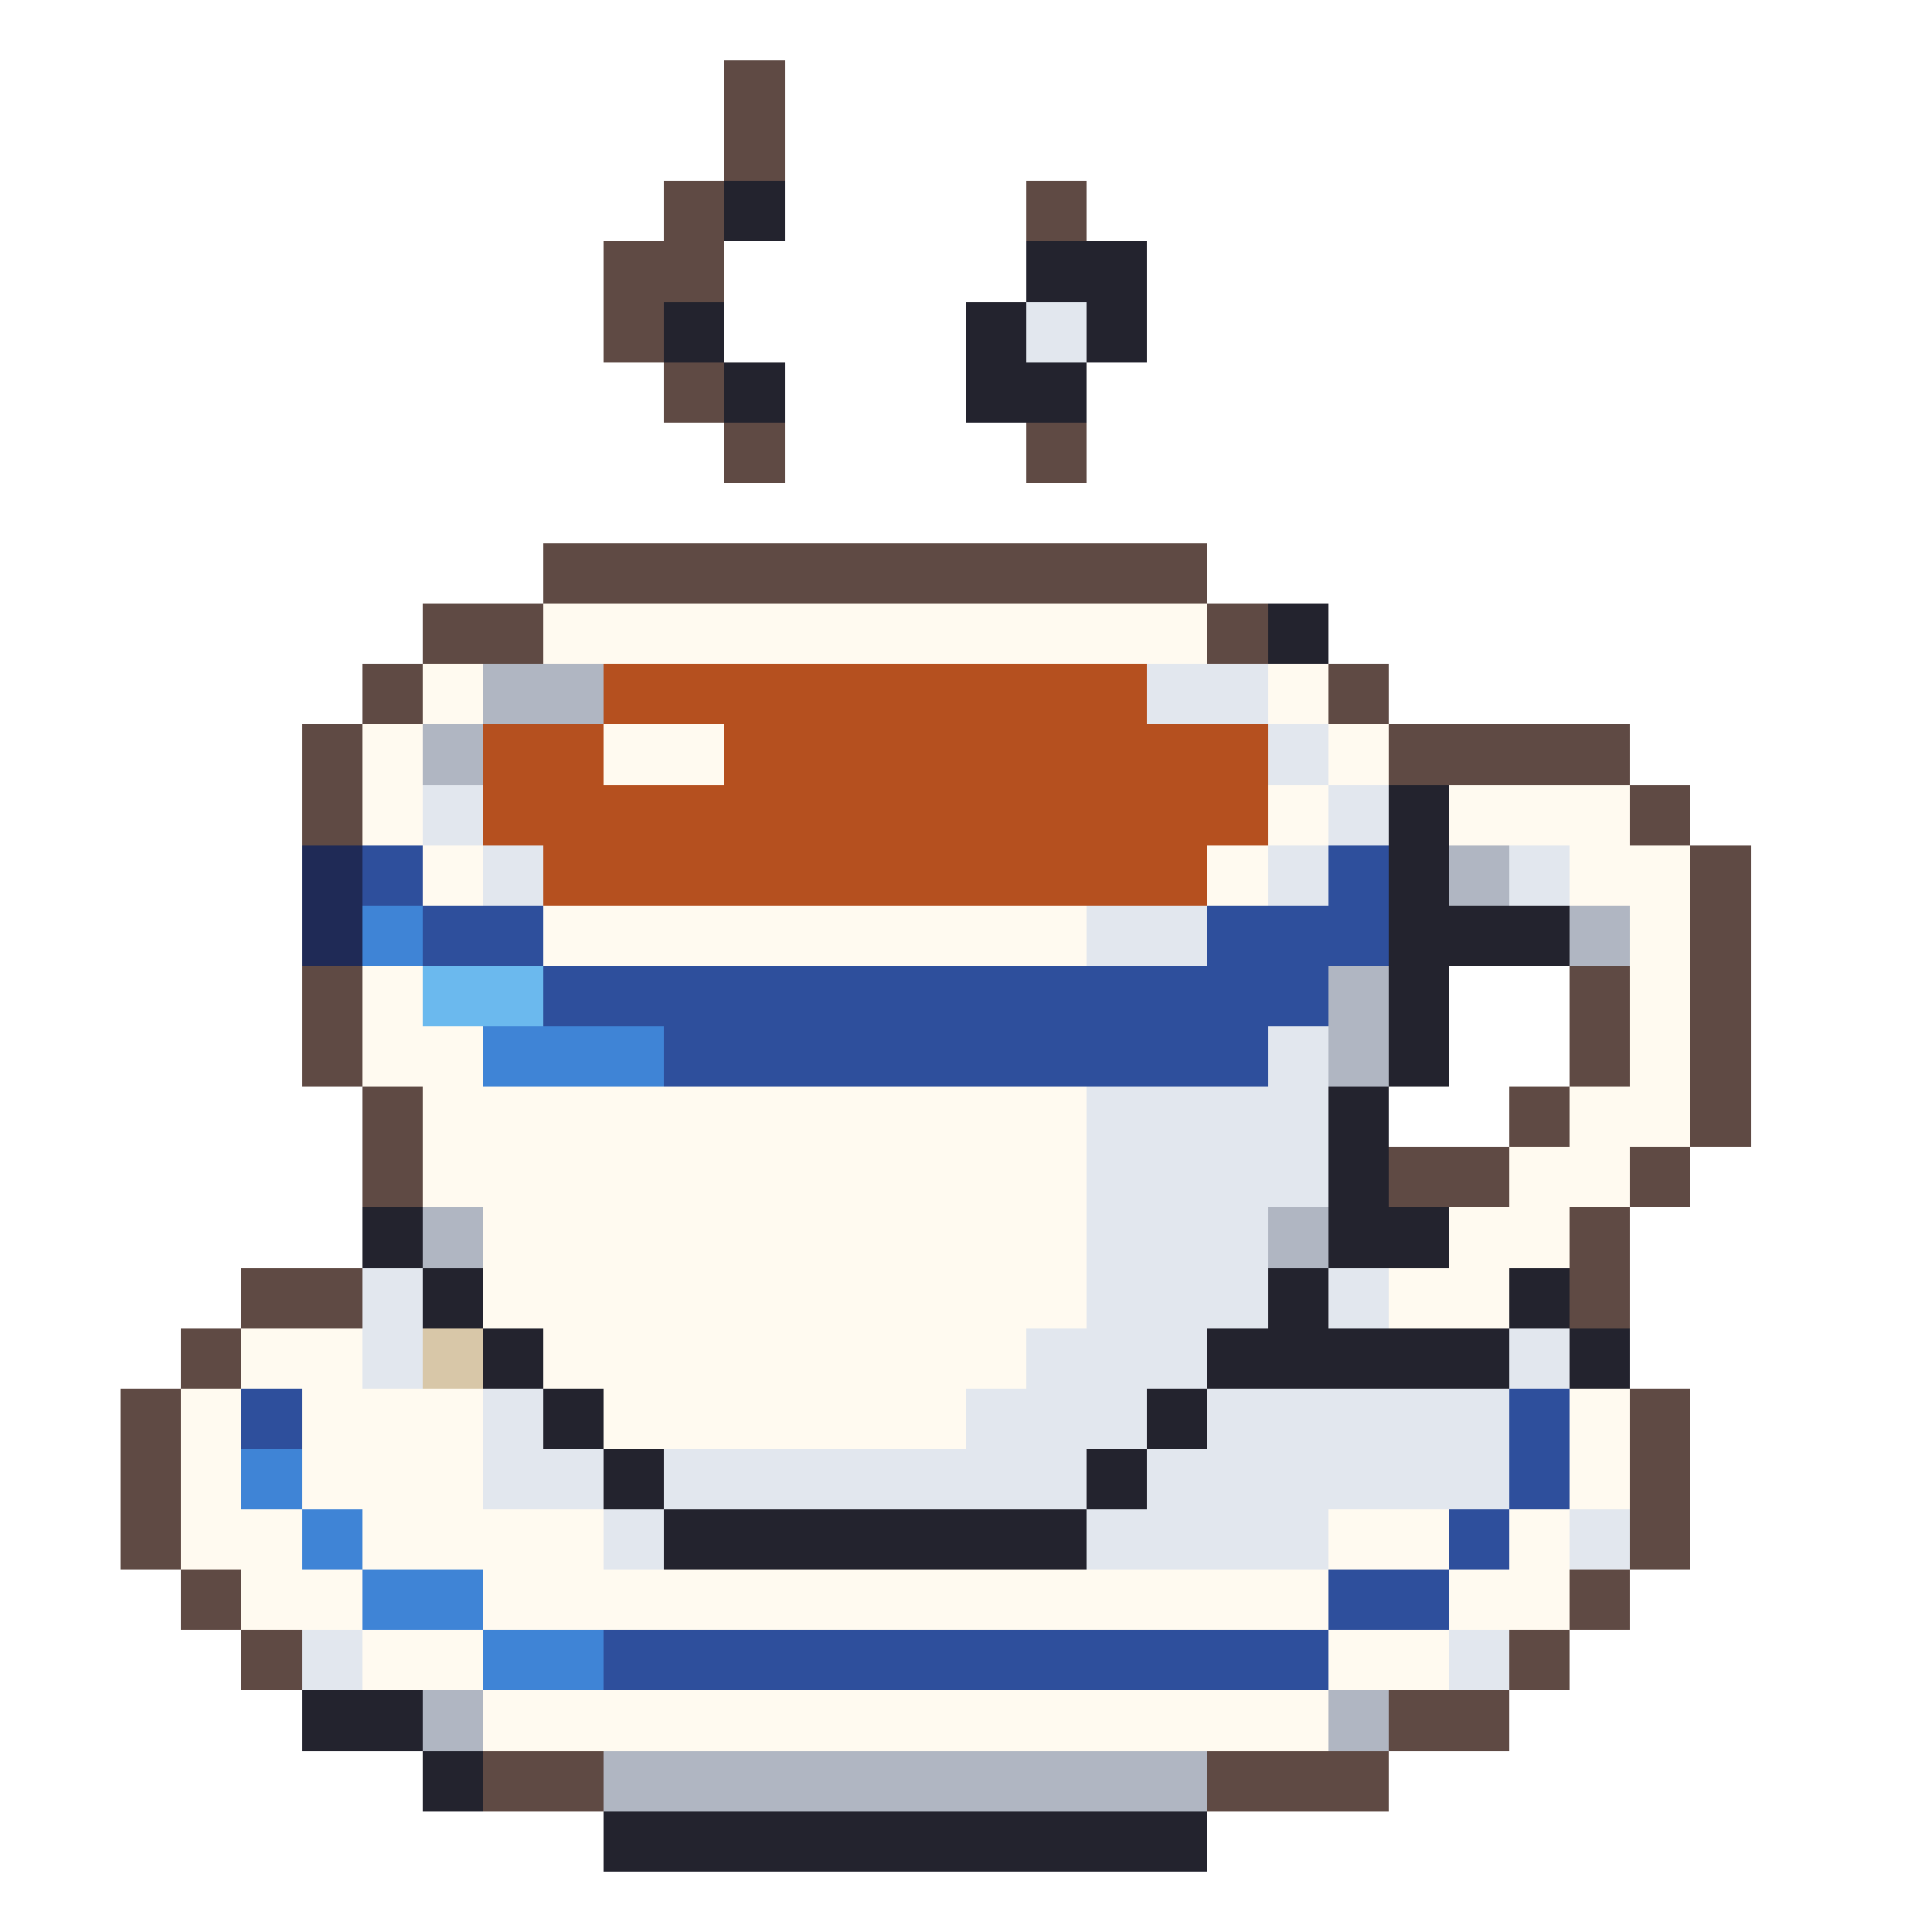
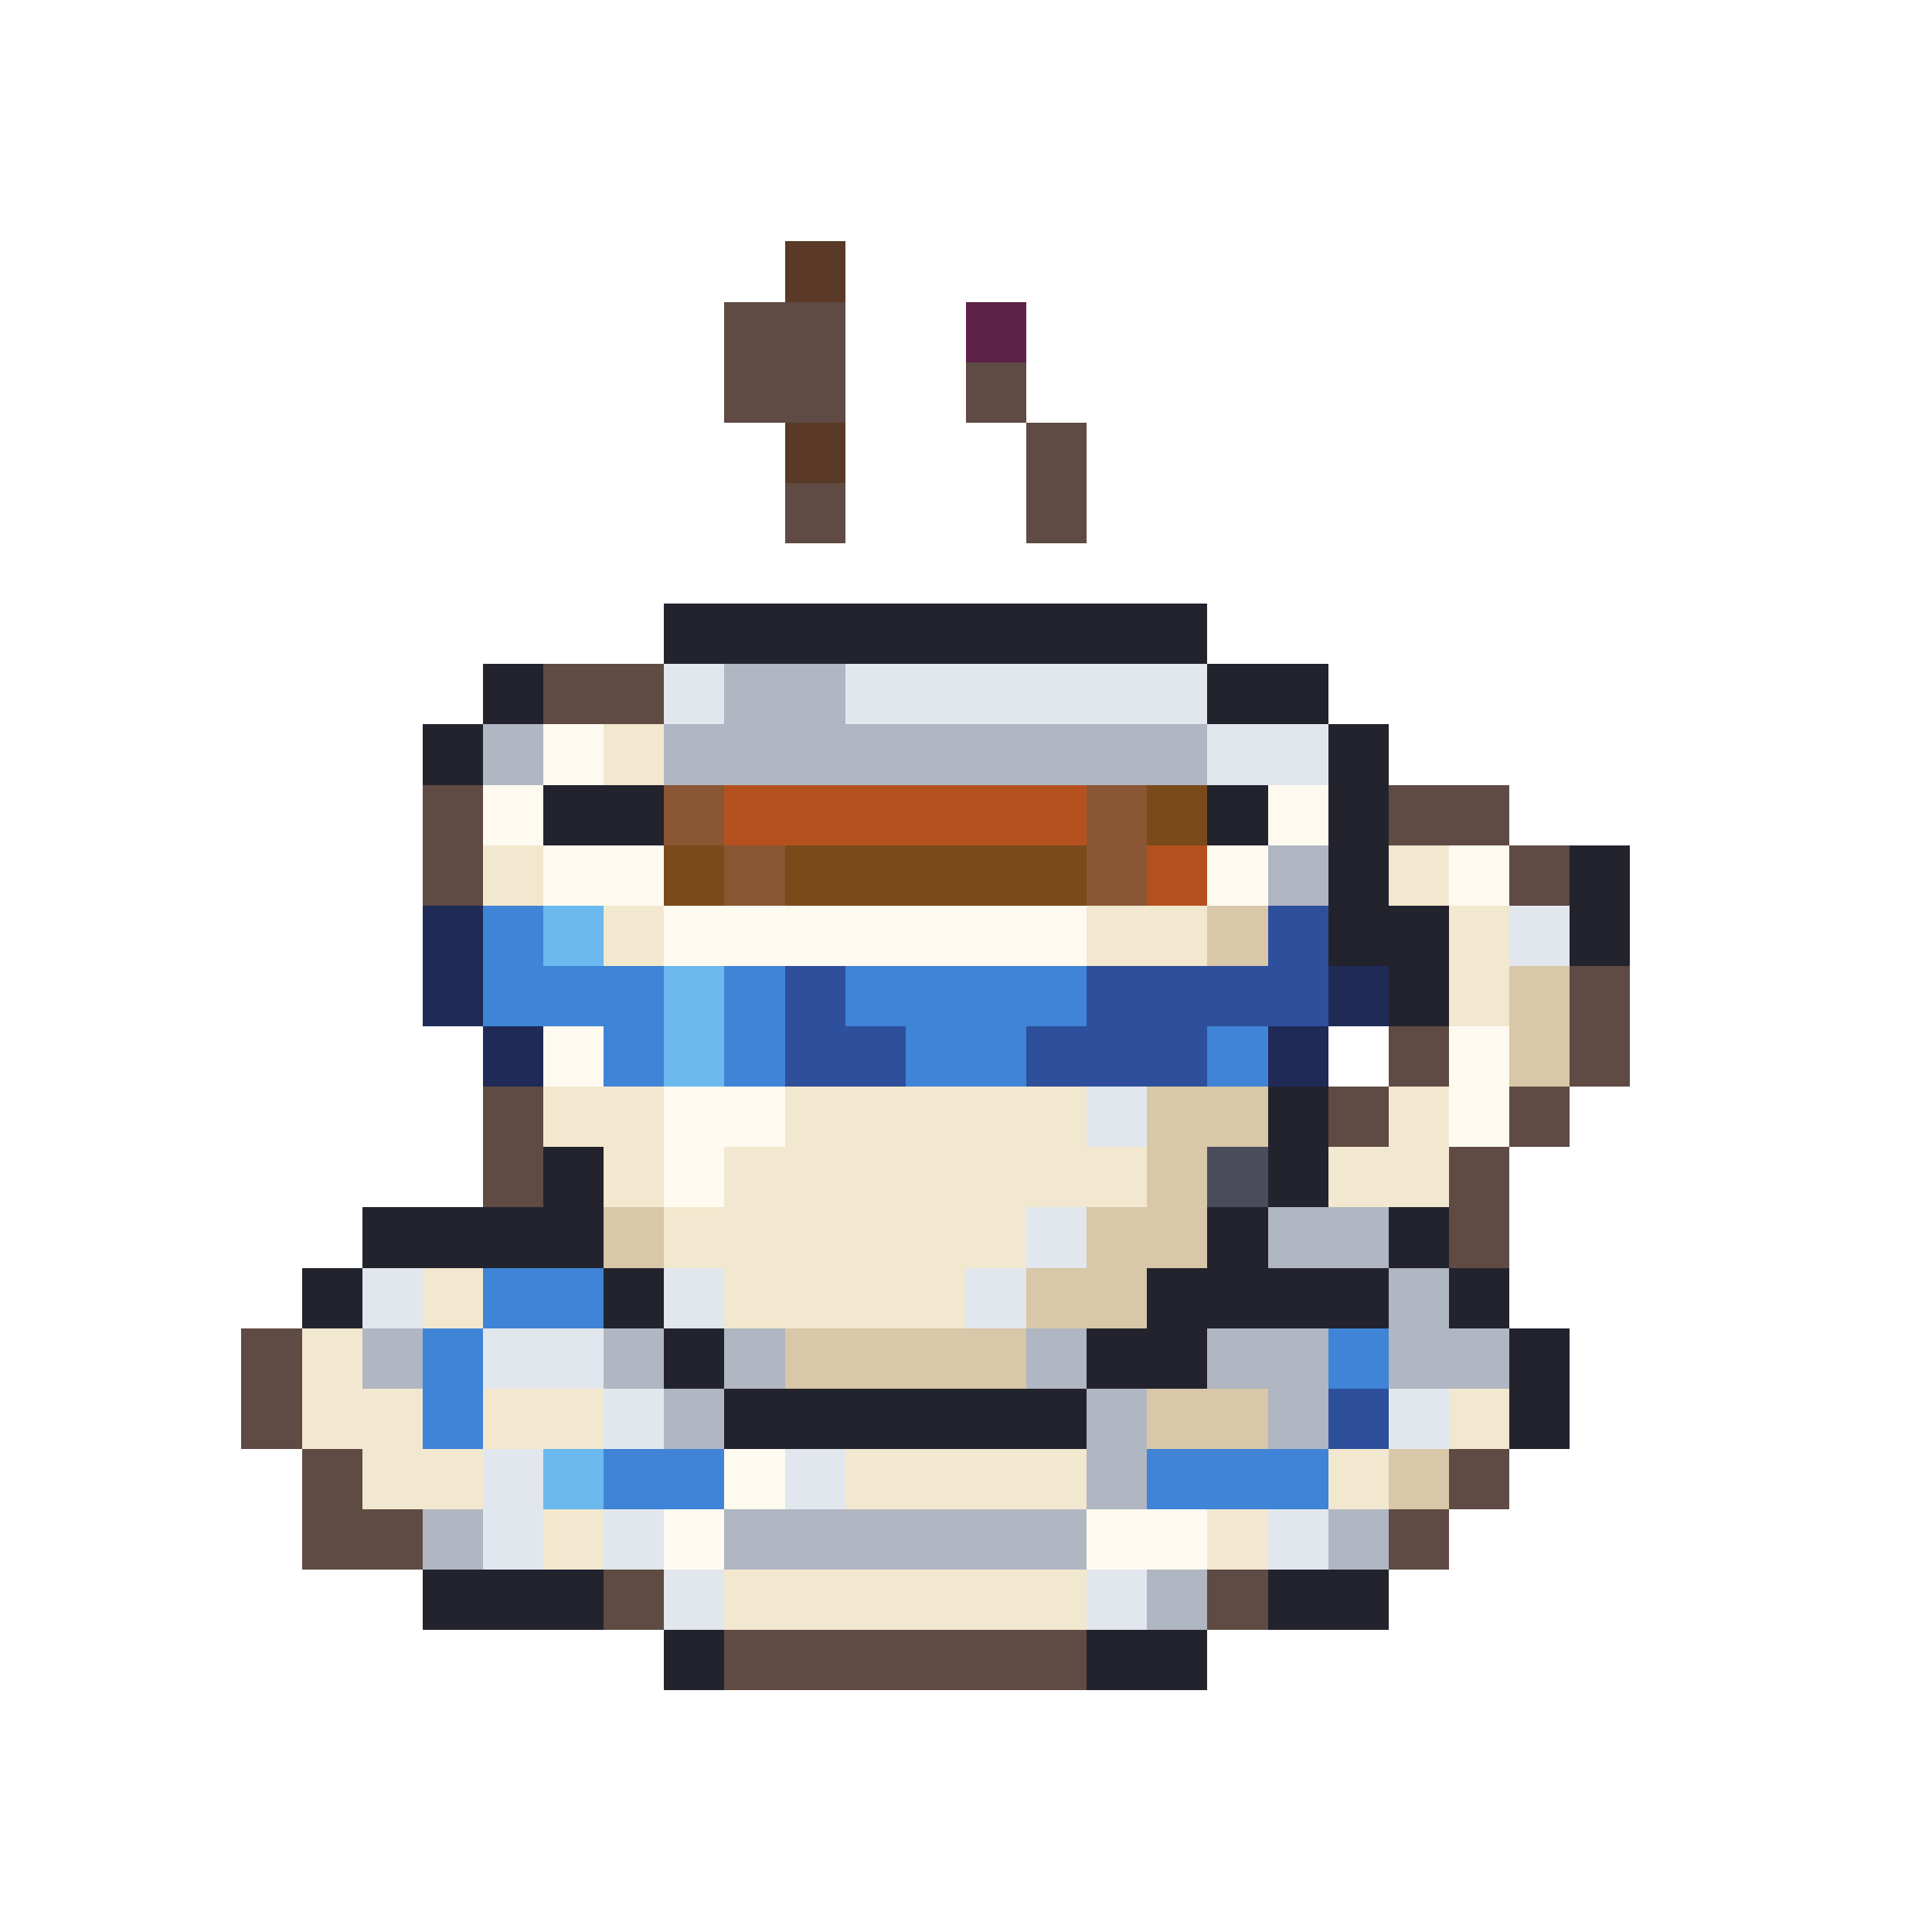
<svg xmlns="http://www.w3.org/2000/svg" width="32" height="32" viewBox="0 0 32 32" shape-rendering="crispEdges">
-   <rect x="12" y="1" width="1" height="1" fill="#5f4a44" />
-   <rect x="12" y="2" width="1" height="1" fill="#5f4a44" />
-   <rect x="11" y="3" width="1" height="1" fill="#5f4a44" />
-   <rect x="12" y="3" width="1" height="1" fill="#23232e" />
-   <rect x="17" y="3" width="1" height="1" fill="#5f4a44" />
-   <rect x="10" y="4" width="2" height="1" fill="#5f4a44" />
-   <rect x="17" y="4" width="2" height="1" fill="#23232e" />
-   <rect x="10" y="5" width="1" height="1" fill="#5f4a44" />
-   <rect x="11" y="5" width="1" height="1" fill="#23232e" />
-   <rect x="16" y="5" width="1" height="1" fill="#23232e" />
-   <rect x="17" y="5" width="1" height="1" fill="#e2e7ee" />
-   <rect x="18" y="5" width="1" height="1" fill="#23232e" />
-   <rect x="11" y="6" width="1" height="1" fill="#5f4a44" />
-   <rect x="12" y="6" width="1" height="1" fill="#23232e" />
-   <rect x="16" y="6" width="2" height="1" fill="#23232e" />
-   <rect x="12" y="7" width="1" height="1" fill="#5f4a44" />
+   <rect x="13" y="4" width="1" height="1" fill="#5a3a26" />
+   <rect x="12" y="5" width="2" height="1" fill="#5f4a44" />
+   <rect x="16" y="5" width="1" height="1" fill="#5e2147" />
+   <rect x="12" y="6" width="2" height="1" fill="#5f4a44" />
+   <rect x="16" y="6" width="1" height="1" fill="#5f4a44" />
+   <rect x="13" y="7" width="1" height="1" fill="#5a3a26" />
  <rect x="17" y="7" width="1" height="1" fill="#5f4a44" />
-   <rect x="9" y="9" width="11" height="1" fill="#5f4a44" />
-   <rect x="7" y="10" width="2" height="1" fill="#5f4a44" />
-   <rect x="9" y="10" width="11" height="1" fill="#fffaf0" />
-   <rect x="20" y="10" width="1" height="1" fill="#5f4a44" />
-   <rect x="21" y="10" width="1" height="1" fill="#23232e" />
-   <rect x="6" y="11" width="1" height="1" fill="#5f4a44" />
-   <rect x="7" y="11" width="1" height="1" fill="#fffaf0" />
-   <rect x="8" y="11" width="2" height="1" fill="#b0b6c2" />
-   <rect x="10" y="11" width="9" height="1" fill="#b5501f" />
-   <rect x="19" y="11" width="2" height="1" fill="#e2e7ee" />
-   <rect x="21" y="11" width="1" height="1" fill="#fffaf0" />
-   <rect x="22" y="11" width="1" height="1" fill="#5f4a44" />
-   <rect x="5" y="12" width="1" height="1" fill="#5f4a44" />
-   <rect x="6" y="12" width="1" height="1" fill="#fffaf0" />
-   <rect x="7" y="12" width="1" height="1" fill="#b0b6c2" />
-   <rect x="8" y="12" width="2" height="1" fill="#b5501f" />
-   <rect x="10" y="12" width="2" height="1" fill="#fffaf0" />
-   <rect x="12" y="12" width="9" height="1" fill="#b5501f" />
-   <rect x="21" y="12" width="1" height="1" fill="#e2e7ee" />
-   <rect x="22" y="12" width="1" height="1" fill="#fffaf0" />
-   <rect x="23" y="12" width="4" height="1" fill="#5f4a44" />
-   <rect x="5" y="13" width="1" height="1" fill="#5f4a44" />
-   <rect x="6" y="13" width="1" height="1" fill="#fffaf0" />
-   <rect x="7" y="13" width="1" height="1" fill="#e2e7ee" />
-   <rect x="8" y="13" width="13" height="1" fill="#b5501f" />
+   <rect x="13" y="8" width="1" height="1" fill="#5f4a44" />
+   <rect x="17" y="8" width="1" height="1" fill="#5f4a44" />
+   <rect x="11" y="10" width="9" height="1" fill="#23232e" />
+   <rect x="8" y="11" width="1" height="1" fill="#23232e" />
+   <rect x="9" y="11" width="2" height="1" fill="#5f4a44" />
+   <rect x="11" y="11" width="1" height="1" fill="#e2e7ee" />
+   <rect x="12" y="11" width="2" height="1" fill="#b0b6c2" />
+   <rect x="14" y="11" width="6" height="1" fill="#e2e7ee" />
+   <rect x="20" y="11" width="2" height="1" fill="#23232e" />
+   <rect x="7" y="12" width="1" height="1" fill="#23232e" />
+   <rect x="8" y="12" width="1" height="1" fill="#b0b6c2" />
+   <rect x="9" y="12" width="1" height="1" fill="#fffaf0" />
+   <rect x="10" y="12" width="1" height="1" fill="#f2e8cf" />
+   <rect x="11" y="12" width="9" height="1" fill="#b0b6c2" />
+   <rect x="20" y="12" width="2" height="1" fill="#e2e7ee" />
+   <rect x="22" y="12" width="1" height="1" fill="#23232e" />
+   <rect x="7" y="13" width="1" height="1" fill="#5f4a44" />
+   <rect x="8" y="13" width="1" height="1" fill="#fffaf0" />
+   <rect x="9" y="13" width="2" height="1" fill="#23232e" />
+   <rect x="11" y="13" width="1" height="1" fill="#8a5634" />
+   <rect x="12" y="13" width="6" height="1" fill="#b5501f" />
+   <rect x="18" y="13" width="1" height="1" fill="#8a5634" />
+   <rect x="19" y="13" width="1" height="1" fill="#7a4a1a" />
+   <rect x="20" y="13" width="1" height="1" fill="#23232e" />
  <rect x="21" y="13" width="1" height="1" fill="#fffaf0" />
-   <rect x="22" y="13" width="1" height="1" fill="#e2e7ee" />
-   <rect x="23" y="13" width="1" height="1" fill="#23232e" />
-   <rect x="24" y="13" width="3" height="1" fill="#fffaf0" />
-   <rect x="27" y="13" width="1" height="1" fill="#5f4a44" />
-   <rect x="5" y="14" width="1" height="1" fill="#1f2a56" />
-   <rect x="6" y="14" width="1" height="1" fill="#2e4f9c" />
-   <rect x="7" y="14" width="1" height="1" fill="#fffaf0" />
-   <rect x="8" y="14" width="1" height="1" fill="#e2e7ee" />
-   <rect x="9" y="14" width="11" height="1" fill="#b5501f" />
+   <rect x="22" y="13" width="1" height="1" fill="#23232e" />
+   <rect x="23" y="13" width="2" height="1" fill="#5f4a44" />
+   <rect x="7" y="14" width="1" height="1" fill="#5f4a44" />
+   <rect x="8" y="14" width="1" height="1" fill="#f2e8cf" />
+   <rect x="9" y="14" width="2" height="1" fill="#fffaf0" />
+   <rect x="11" y="14" width="1" height="1" fill="#7a4a1a" />
+   <rect x="12" y="14" width="1" height="1" fill="#8a5634" />
+   <rect x="13" y="14" width="5" height="1" fill="#7a4a1a" />
+   <rect x="18" y="14" width="1" height="1" fill="#8a5634" />
+   <rect x="19" y="14" width="1" height="1" fill="#b5501f" />
  <rect x="20" y="14" width="1" height="1" fill="#fffaf0" />
-   <rect x="21" y="14" width="1" height="1" fill="#e2e7ee" />
-   <rect x="22" y="14" width="1" height="1" fill="#2e4f9c" />
-   <rect x="23" y="14" width="1" height="1" fill="#23232e" />
-   <rect x="24" y="14" width="1" height="1" fill="#b0b6c2" />
-   <rect x="25" y="14" width="1" height="1" fill="#e2e7ee" />
-   <rect x="26" y="14" width="2" height="1" fill="#fffaf0" />
-   <rect x="28" y="14" width="1" height="1" fill="#5f4a44" />
-   <rect x="5" y="15" width="1" height="1" fill="#1f2a56" />
-   <rect x="6" y="15" width="1" height="1" fill="#3f84d6" />
-   <rect x="7" y="15" width="2" height="1" fill="#2e4f9c" />
-   <rect x="9" y="15" width="9" height="1" fill="#fffaf0" />
-   <rect x="18" y="15" width="2" height="1" fill="#e2e7ee" />
-   <rect x="20" y="15" width="3" height="1" fill="#2e4f9c" />
-   <rect x="23" y="15" width="3" height="1" fill="#23232e" />
-   <rect x="26" y="15" width="1" height="1" fill="#b0b6c2" />
-   <rect x="27" y="15" width="1" height="1" fill="#fffaf0" />
-   <rect x="28" y="15" width="1" height="1" fill="#5f4a44" />
-   <rect x="5" y="16" width="1" height="1" fill="#5f4a44" />
-   <rect x="6" y="16" width="1" height="1" fill="#fffaf0" />
-   <rect x="7" y="16" width="2" height="1" fill="#6bb9ee" />
-   <rect x="9" y="16" width="13" height="1" fill="#2e4f9c" />
-   <rect x="22" y="16" width="1" height="1" fill="#b0b6c2" />
+   <rect x="21" y="14" width="1" height="1" fill="#b0b6c2" />
+   <rect x="22" y="14" width="1" height="1" fill="#23232e" />
+   <rect x="23" y="14" width="1" height="1" fill="#f2e8cf" />
+   <rect x="24" y="14" width="1" height="1" fill="#fffaf0" />
+   <rect x="25" y="14" width="1" height="1" fill="#5f4a44" />
+   <rect x="26" y="14" width="1" height="1" fill="#23232e" />
+   <rect x="7" y="15" width="1" height="1" fill="#1f2a56" />
+   <rect x="8" y="15" width="1" height="1" fill="#3f84d6" />
+   <rect x="9" y="15" width="1" height="1" fill="#6bb9ee" />
+   <rect x="10" y="15" width="1" height="1" fill="#f2e8cf" />
+   <rect x="11" y="15" width="7" height="1" fill="#fffaf0" />
+   <rect x="18" y="15" width="2" height="1" fill="#f2e8cf" />
+   <rect x="20" y="15" width="1" height="1" fill="#d8c7a8" />
+   <rect x="21" y="15" width="1" height="1" fill="#2e4f9c" />
+   <rect x="22" y="15" width="2" height="1" fill="#23232e" />
+   <rect x="24" y="15" width="1" height="1" fill="#f2e8cf" />
+   <rect x="25" y="15" width="1" height="1" fill="#e2e7ee" />
+   <rect x="26" y="15" width="1" height="1" fill="#23232e" />
+   <rect x="7" y="16" width="1" height="1" fill="#1f2a56" />
+   <rect x="8" y="16" width="3" height="1" fill="#3f84d6" />
+   <rect x="11" y="16" width="1" height="1" fill="#6bb9ee" />
+   <rect x="12" y="16" width="1" height="1" fill="#3f84d6" />
+   <rect x="13" y="16" width="1" height="1" fill="#2e4f9c" />
+   <rect x="14" y="16" width="4" height="1" fill="#3f84d6" />
+   <rect x="18" y="16" width="4" height="1" fill="#2e4f9c" />
+   <rect x="22" y="16" width="1" height="1" fill="#1f2a56" />
  <rect x="23" y="16" width="1" height="1" fill="#23232e" />
+   <rect x="24" y="16" width="1" height="1" fill="#f2e8cf" />
+   <rect x="25" y="16" width="1" height="1" fill="#d8c7a8" />
  <rect x="26" y="16" width="1" height="1" fill="#5f4a44" />
-   <rect x="27" y="16" width="1" height="1" fill="#fffaf0" />
-   <rect x="28" y="16" width="1" height="1" fill="#5f4a44" />
-   <rect x="5" y="17" width="1" height="1" fill="#5f4a44" />
-   <rect x="6" y="17" width="2" height="1" fill="#fffaf0" />
-   <rect x="8" y="17" width="3" height="1" fill="#3f84d6" />
-   <rect x="11" y="17" width="10" height="1" fill="#2e4f9c" />
-   <rect x="21" y="17" width="1" height="1" fill="#e2e7ee" />
-   <rect x="22" y="17" width="1" height="1" fill="#b0b6c2" />
-   <rect x="23" y="17" width="1" height="1" fill="#23232e" />
+   <rect x="8" y="17" width="1" height="1" fill="#1f2a56" />
+   <rect x="9" y="17" width="1" height="1" fill="#fffaf0" />
+   <rect x="10" y="17" width="1" height="1" fill="#3f84d6" />
+   <rect x="11" y="17" width="1" height="1" fill="#6bb9ee" />
+   <rect x="12" y="17" width="1" height="1" fill="#3f84d6" />
+   <rect x="13" y="17" width="2" height="1" fill="#2e4f9c" />
+   <rect x="15" y="17" width="2" height="1" fill="#3f84d6" />
+   <rect x="17" y="17" width="3" height="1" fill="#2e4f9c" />
+   <rect x="20" y="17" width="1" height="1" fill="#3f84d6" />
+   <rect x="21" y="17" width="1" height="1" fill="#1f2a56" />
+   <rect x="23" y="17" width="1" height="1" fill="#5f4a44" />
+   <rect x="24" y="17" width="1" height="1" fill="#fffaf0" />
+   <rect x="25" y="17" width="1" height="1" fill="#d8c7a8" />
  <rect x="26" y="17" width="1" height="1" fill="#5f4a44" />
-   <rect x="27" y="17" width="1" height="1" fill="#fffaf0" />
-   <rect x="28" y="17" width="1" height="1" fill="#5f4a44" />
-   <rect x="6" y="18" width="1" height="1" fill="#5f4a44" />
-   <rect x="7" y="18" width="11" height="1" fill="#fffaf0" />
-   <rect x="18" y="18" width="4" height="1" fill="#e2e7ee" />
-   <rect x="22" y="18" width="1" height="1" fill="#23232e" />
+   <rect x="8" y="18" width="1" height="1" fill="#5f4a44" />
+   <rect x="9" y="18" width="2" height="1" fill="#f2e8cf" />
+   <rect x="11" y="18" width="2" height="1" fill="#fffaf0" />
+   <rect x="13" y="18" width="5" height="1" fill="#f2e8cf" />
+   <rect x="18" y="18" width="1" height="1" fill="#e2e7ee" />
+   <rect x="19" y="18" width="2" height="1" fill="#d8c7a8" />
+   <rect x="21" y="18" width="1" height="1" fill="#23232e" />
+   <rect x="22" y="18" width="1" height="1" fill="#5f4a44" />
+   <rect x="23" y="18" width="1" height="1" fill="#f2e8cf" />
+   <rect x="24" y="18" width="1" height="1" fill="#fffaf0" />
  <rect x="25" y="18" width="1" height="1" fill="#5f4a44" />
-   <rect x="26" y="18" width="2" height="1" fill="#fffaf0" />
-   <rect x="28" y="18" width="1" height="1" fill="#5f4a44" />
-   <rect x="6" y="19" width="1" height="1" fill="#5f4a44" />
-   <rect x="7" y="19" width="11" height="1" fill="#fffaf0" />
-   <rect x="18" y="19" width="4" height="1" fill="#e2e7ee" />
-   <rect x="22" y="19" width="1" height="1" fill="#23232e" />
-   <rect x="23" y="19" width="2" height="1" fill="#5f4a44" />
-   <rect x="25" y="19" width="2" height="1" fill="#fffaf0" />
-   <rect x="27" y="19" width="1" height="1" fill="#5f4a44" />
-   <rect x="6" y="20" width="1" height="1" fill="#23232e" />
-   <rect x="7" y="20" width="1" height="1" fill="#b0b6c2" />
-   <rect x="8" y="20" width="10" height="1" fill="#fffaf0" />
-   <rect x="18" y="20" width="3" height="1" fill="#e2e7ee" />
-   <rect x="21" y="20" width="1" height="1" fill="#b0b6c2" />
-   <rect x="22" y="20" width="2" height="1" fill="#23232e" />
-   <rect x="24" y="20" width="2" height="1" fill="#fffaf0" />
-   <rect x="26" y="20" width="1" height="1" fill="#5f4a44" />
-   <rect x="4" y="21" width="2" height="1" fill="#5f4a44" />
+   <rect x="8" y="19" width="1" height="1" fill="#5f4a44" />
+   <rect x="9" y="19" width="1" height="1" fill="#23232e" />
+   <rect x="10" y="19" width="1" height="1" fill="#f2e8cf" />
+   <rect x="11" y="19" width="1" height="1" fill="#fffaf0" />
+   <rect x="12" y="19" width="7" height="1" fill="#f2e8cf" />
+   <rect x="19" y="19" width="1" height="1" fill="#d8c7a8" />
+   <rect x="20" y="19" width="1" height="1" fill="#4a4c5c" />
+   <rect x="21" y="19" width="1" height="1" fill="#23232e" />
+   <rect x="22" y="19" width="2" height="1" fill="#f2e8cf" />
+   <rect x="24" y="19" width="1" height="1" fill="#5f4a44" />
+   <rect x="6" y="20" width="4" height="1" fill="#23232e" />
+   <rect x="10" y="20" width="1" height="1" fill="#d8c7a8" />
+   <rect x="11" y="20" width="6" height="1" fill="#f2e8cf" />
+   <rect x="17" y="20" width="1" height="1" fill="#e2e7ee" />
+   <rect x="18" y="20" width="2" height="1" fill="#d8c7a8" />
+   <rect x="20" y="20" width="1" height="1" fill="#23232e" />
+   <rect x="21" y="20" width="2" height="1" fill="#b0b6c2" />
+   <rect x="23" y="20" width="1" height="1" fill="#23232e" />
+   <rect x="24" y="20" width="1" height="1" fill="#5f4a44" />
+   <rect x="5" y="21" width="1" height="1" fill="#23232e" />
  <rect x="6" y="21" width="1" height="1" fill="#e2e7ee" />
-   <rect x="7" y="21" width="1" height="1" fill="#23232e" />
-   <rect x="8" y="21" width="10" height="1" fill="#fffaf0" />
-   <rect x="18" y="21" width="3" height="1" fill="#e2e7ee" />
-   <rect x="21" y="21" width="1" height="1" fill="#23232e" />
-   <rect x="22" y="21" width="1" height="1" fill="#e2e7ee" />
-   <rect x="23" y="21" width="2" height="1" fill="#fffaf0" />
-   <rect x="25" y="21" width="1" height="1" fill="#23232e" />
-   <rect x="26" y="21" width="1" height="1" fill="#5f4a44" />
-   <rect x="3" y="22" width="1" height="1" fill="#5f4a44" />
-   <rect x="4" y="22" width="2" height="1" fill="#fffaf0" />
-   <rect x="6" y="22" width="1" height="1" fill="#e2e7ee" />
-   <rect x="7" y="22" width="1" height="1" fill="#d8c7a8" />
-   <rect x="8" y="22" width="1" height="1" fill="#23232e" />
-   <rect x="9" y="22" width="8" height="1" fill="#fffaf0" />
-   <rect x="17" y="22" width="3" height="1" fill="#e2e7ee" />
-   <rect x="20" y="22" width="5" height="1" fill="#23232e" />
-   <rect x="25" y="22" width="1" height="1" fill="#e2e7ee" />
-   <rect x="26" y="22" width="1" height="1" fill="#23232e" />
-   <rect x="2" y="23" width="1" height="1" fill="#5f4a44" />
-   <rect x="3" y="23" width="1" height="1" fill="#fffaf0" />
-   <rect x="4" y="23" width="1" height="1" fill="#2e4f9c" />
-   <rect x="5" y="23" width="3" height="1" fill="#fffaf0" />
-   <rect x="8" y="23" width="1" height="1" fill="#e2e7ee" />
-   <rect x="9" y="23" width="1" height="1" fill="#23232e" />
-   <rect x="10" y="23" width="6" height="1" fill="#fffaf0" />
-   <rect x="16" y="23" width="3" height="1" fill="#e2e7ee" />
-   <rect x="19" y="23" width="1" height="1" fill="#23232e" />
-   <rect x="20" y="23" width="5" height="1" fill="#e2e7ee" />
-   <rect x="25" y="23" width="1" height="1" fill="#2e4f9c" />
-   <rect x="26" y="23" width="1" height="1" fill="#fffaf0" />
-   <rect x="27" y="23" width="1" height="1" fill="#5f4a44" />
-   <rect x="2" y="24" width="1" height="1" fill="#5f4a44" />
-   <rect x="3" y="24" width="1" height="1" fill="#fffaf0" />
-   <rect x="4" y="24" width="1" height="1" fill="#3f84d6" />
-   <rect x="5" y="24" width="3" height="1" fill="#fffaf0" />
-   <rect x="8" y="24" width="2" height="1" fill="#e2e7ee" />
-   <rect x="10" y="24" width="1" height="1" fill="#23232e" />
-   <rect x="11" y="24" width="7" height="1" fill="#e2e7ee" />
-   <rect x="18" y="24" width="1" height="1" fill="#23232e" />
-   <rect x="19" y="24" width="6" height="1" fill="#e2e7ee" />
-   <rect x="25" y="24" width="1" height="1" fill="#2e4f9c" />
-   <rect x="26" y="24" width="1" height="1" fill="#fffaf0" />
-   <rect x="27" y="24" width="1" height="1" fill="#5f4a44" />
-   <rect x="2" y="25" width="1" height="1" fill="#5f4a44" />
-   <rect x="3" y="25" width="2" height="1" fill="#fffaf0" />
-   <rect x="5" y="25" width="1" height="1" fill="#3f84d6" />
-   <rect x="6" y="25" width="4" height="1" fill="#fffaf0" />
+   <rect x="7" y="21" width="1" height="1" fill="#f2e8cf" />
+   <rect x="8" y="21" width="2" height="1" fill="#3f84d6" />
+   <rect x="10" y="21" width="1" height="1" fill="#23232e" />
+   <rect x="11" y="21" width="1" height="1" fill="#e2e7ee" />
+   <rect x="12" y="21" width="4" height="1" fill="#f2e8cf" />
+   <rect x="16" y="21" width="1" height="1" fill="#e2e7ee" />
+   <rect x="17" y="21" width="2" height="1" fill="#d8c7a8" />
+   <rect x="19" y="21" width="4" height="1" fill="#23232e" />
+   <rect x="23" y="21" width="1" height="1" fill="#b0b6c2" />
+   <rect x="24" y="21" width="1" height="1" fill="#23232e" />
+   <rect x="4" y="22" width="1" height="1" fill="#5f4a44" />
+   <rect x="5" y="22" width="1" height="1" fill="#f2e8cf" />
+   <rect x="6" y="22" width="1" height="1" fill="#b0b6c2" />
+   <rect x="7" y="22" width="1" height="1" fill="#3f84d6" />
+   <rect x="8" y="22" width="2" height="1" fill="#e2e7ee" />
+   <rect x="10" y="22" width="1" height="1" fill="#b0b6c2" />
+   <rect x="11" y="22" width="1" height="1" fill="#23232e" />
+   <rect x="12" y="22" width="1" height="1" fill="#b0b6c2" />
+   <rect x="13" y="22" width="4" height="1" fill="#d8c7a8" />
+   <rect x="17" y="22" width="1" height="1" fill="#b0b6c2" />
+   <rect x="18" y="22" width="2" height="1" fill="#23232e" />
+   <rect x="20" y="22" width="2" height="1" fill="#b0b6c2" />
+   <rect x="22" y="22" width="1" height="1" fill="#3f84d6" />
+   <rect x="23" y="22" width="2" height="1" fill="#b0b6c2" />
+   <rect x="25" y="22" width="1" height="1" fill="#23232e" />
+   <rect x="4" y="23" width="1" height="1" fill="#5f4a44" />
+   <rect x="5" y="23" width="2" height="1" fill="#f2e8cf" />
+   <rect x="7" y="23" width="1" height="1" fill="#3f84d6" />
+   <rect x="8" y="23" width="2" height="1" fill="#f2e8cf" />
+   <rect x="10" y="23" width="1" height="1" fill="#e2e7ee" />
+   <rect x="11" y="23" width="1" height="1" fill="#b0b6c2" />
+   <rect x="12" y="23" width="6" height="1" fill="#23232e" />
+   <rect x="18" y="23" width="1" height="1" fill="#b0b6c2" />
+   <rect x="19" y="23" width="2" height="1" fill="#d8c7a8" />
+   <rect x="21" y="23" width="1" height="1" fill="#b0b6c2" />
+   <rect x="22" y="23" width="1" height="1" fill="#2e4f9c" />
+   <rect x="23" y="23" width="1" height="1" fill="#e2e7ee" />
+   <rect x="24" y="23" width="1" height="1" fill="#f2e8cf" />
+   <rect x="25" y="23" width="1" height="1" fill="#23232e" />
+   <rect x="5" y="24" width="1" height="1" fill="#5f4a44" />
+   <rect x="6" y="24" width="2" height="1" fill="#f2e8cf" />
+   <rect x="8" y="24" width="1" height="1" fill="#e2e7ee" />
+   <rect x="9" y="24" width="1" height="1" fill="#6bb9ee" />
+   <rect x="10" y="24" width="2" height="1" fill="#3f84d6" />
+   <rect x="12" y="24" width="1" height="1" fill="#fffaf0" />
+   <rect x="13" y="24" width="1" height="1" fill="#e2e7ee" />
+   <rect x="14" y="24" width="4" height="1" fill="#f2e8cf" />
+   <rect x="18" y="24" width="1" height="1" fill="#b0b6c2" />
+   <rect x="19" y="24" width="3" height="1" fill="#3f84d6" />
+   <rect x="22" y="24" width="1" height="1" fill="#f2e8cf" />
+   <rect x="23" y="24" width="1" height="1" fill="#d8c7a8" />
+   <rect x="24" y="24" width="1" height="1" fill="#5f4a44" />
+   <rect x="5" y="25" width="2" height="1" fill="#5f4a44" />
+   <rect x="7" y="25" width="1" height="1" fill="#b0b6c2" />
+   <rect x="8" y="25" width="1" height="1" fill="#e2e7ee" />
+   <rect x="9" y="25" width="1" height="1" fill="#f2e8cf" />
  <rect x="10" y="25" width="1" height="1" fill="#e2e7ee" />
-   <rect x="11" y="25" width="7" height="1" fill="#23232e" />
-   <rect x="18" y="25" width="4" height="1" fill="#e2e7ee" />
-   <rect x="22" y="25" width="2" height="1" fill="#fffaf0" />
-   <rect x="24" y="25" width="1" height="1" fill="#2e4f9c" />
-   <rect x="25" y="25" width="1" height="1" fill="#fffaf0" />
-   <rect x="26" y="25" width="1" height="1" fill="#e2e7ee" />
-   <rect x="27" y="25" width="1" height="1" fill="#5f4a44" />
-   <rect x="3" y="26" width="1" height="1" fill="#5f4a44" />
-   <rect x="4" y="26" width="2" height="1" fill="#fffaf0" />
-   <rect x="6" y="26" width="2" height="1" fill="#3f84d6" />
-   <rect x="8" y="26" width="14" height="1" fill="#fffaf0" />
-   <rect x="22" y="26" width="2" height="1" fill="#2e4f9c" />
-   <rect x="24" y="26" width="2" height="1" fill="#fffaf0" />
-   <rect x="26" y="26" width="1" height="1" fill="#5f4a44" />
-   <rect x="4" y="27" width="1" height="1" fill="#5f4a44" />
-   <rect x="5" y="27" width="1" height="1" fill="#e2e7ee" />
-   <rect x="6" y="27" width="2" height="1" fill="#fffaf0" />
-   <rect x="8" y="27" width="2" height="1" fill="#3f84d6" />
-   <rect x="10" y="27" width="12" height="1" fill="#2e4f9c" />
-   <rect x="22" y="27" width="2" height="1" fill="#fffaf0" />
-   <rect x="24" y="27" width="1" height="1" fill="#e2e7ee" />
-   <rect x="25" y="27" width="1" height="1" fill="#5f4a44" />
-   <rect x="5" y="28" width="2" height="1" fill="#23232e" />
-   <rect x="7" y="28" width="1" height="1" fill="#b0b6c2" />
-   <rect x="8" y="28" width="14" height="1" fill="#fffaf0" />
-   <rect x="22" y="28" width="1" height="1" fill="#b0b6c2" />
-   <rect x="23" y="28" width="2" height="1" fill="#5f4a44" />
-   <rect x="7" y="29" width="1" height="1" fill="#23232e" />
-   <rect x="8" y="29" width="2" height="1" fill="#5f4a44" />
-   <rect x="10" y="29" width="10" height="1" fill="#b0b6c2" />
-   <rect x="20" y="29" width="3" height="1" fill="#5f4a44" />
-   <rect x="10" y="30" width="10" height="1" fill="#23232e" />
+   <rect x="11" y="25" width="1" height="1" fill="#fffaf0" />
+   <rect x="12" y="25" width="6" height="1" fill="#b0b6c2" />
+   <rect x="18" y="25" width="2" height="1" fill="#fffaf0" />
+   <rect x="20" y="25" width="1" height="1" fill="#f2e8cf" />
+   <rect x="21" y="25" width="1" height="1" fill="#e2e7ee" />
+   <rect x="22" y="25" width="1" height="1" fill="#b0b6c2" />
+   <rect x="23" y="25" width="1" height="1" fill="#5f4a44" />
+   <rect x="7" y="26" width="3" height="1" fill="#23232e" />
+   <rect x="10" y="26" width="1" height="1" fill="#5f4a44" />
+   <rect x="11" y="26" width="1" height="1" fill="#e2e7ee" />
+   <rect x="12" y="26" width="6" height="1" fill="#f2e8cf" />
+   <rect x="18" y="26" width="1" height="1" fill="#e2e7ee" />
+   <rect x="19" y="26" width="1" height="1" fill="#b0b6c2" />
+   <rect x="20" y="26" width="1" height="1" fill="#5f4a44" />
+   <rect x="21" y="26" width="2" height="1" fill="#23232e" />
+   <rect x="11" y="27" width="1" height="1" fill="#23232e" />
+   <rect x="12" y="27" width="6" height="1" fill="#5f4a44" />
+   <rect x="18" y="27" width="2" height="1" fill="#23232e" />
</svg>
